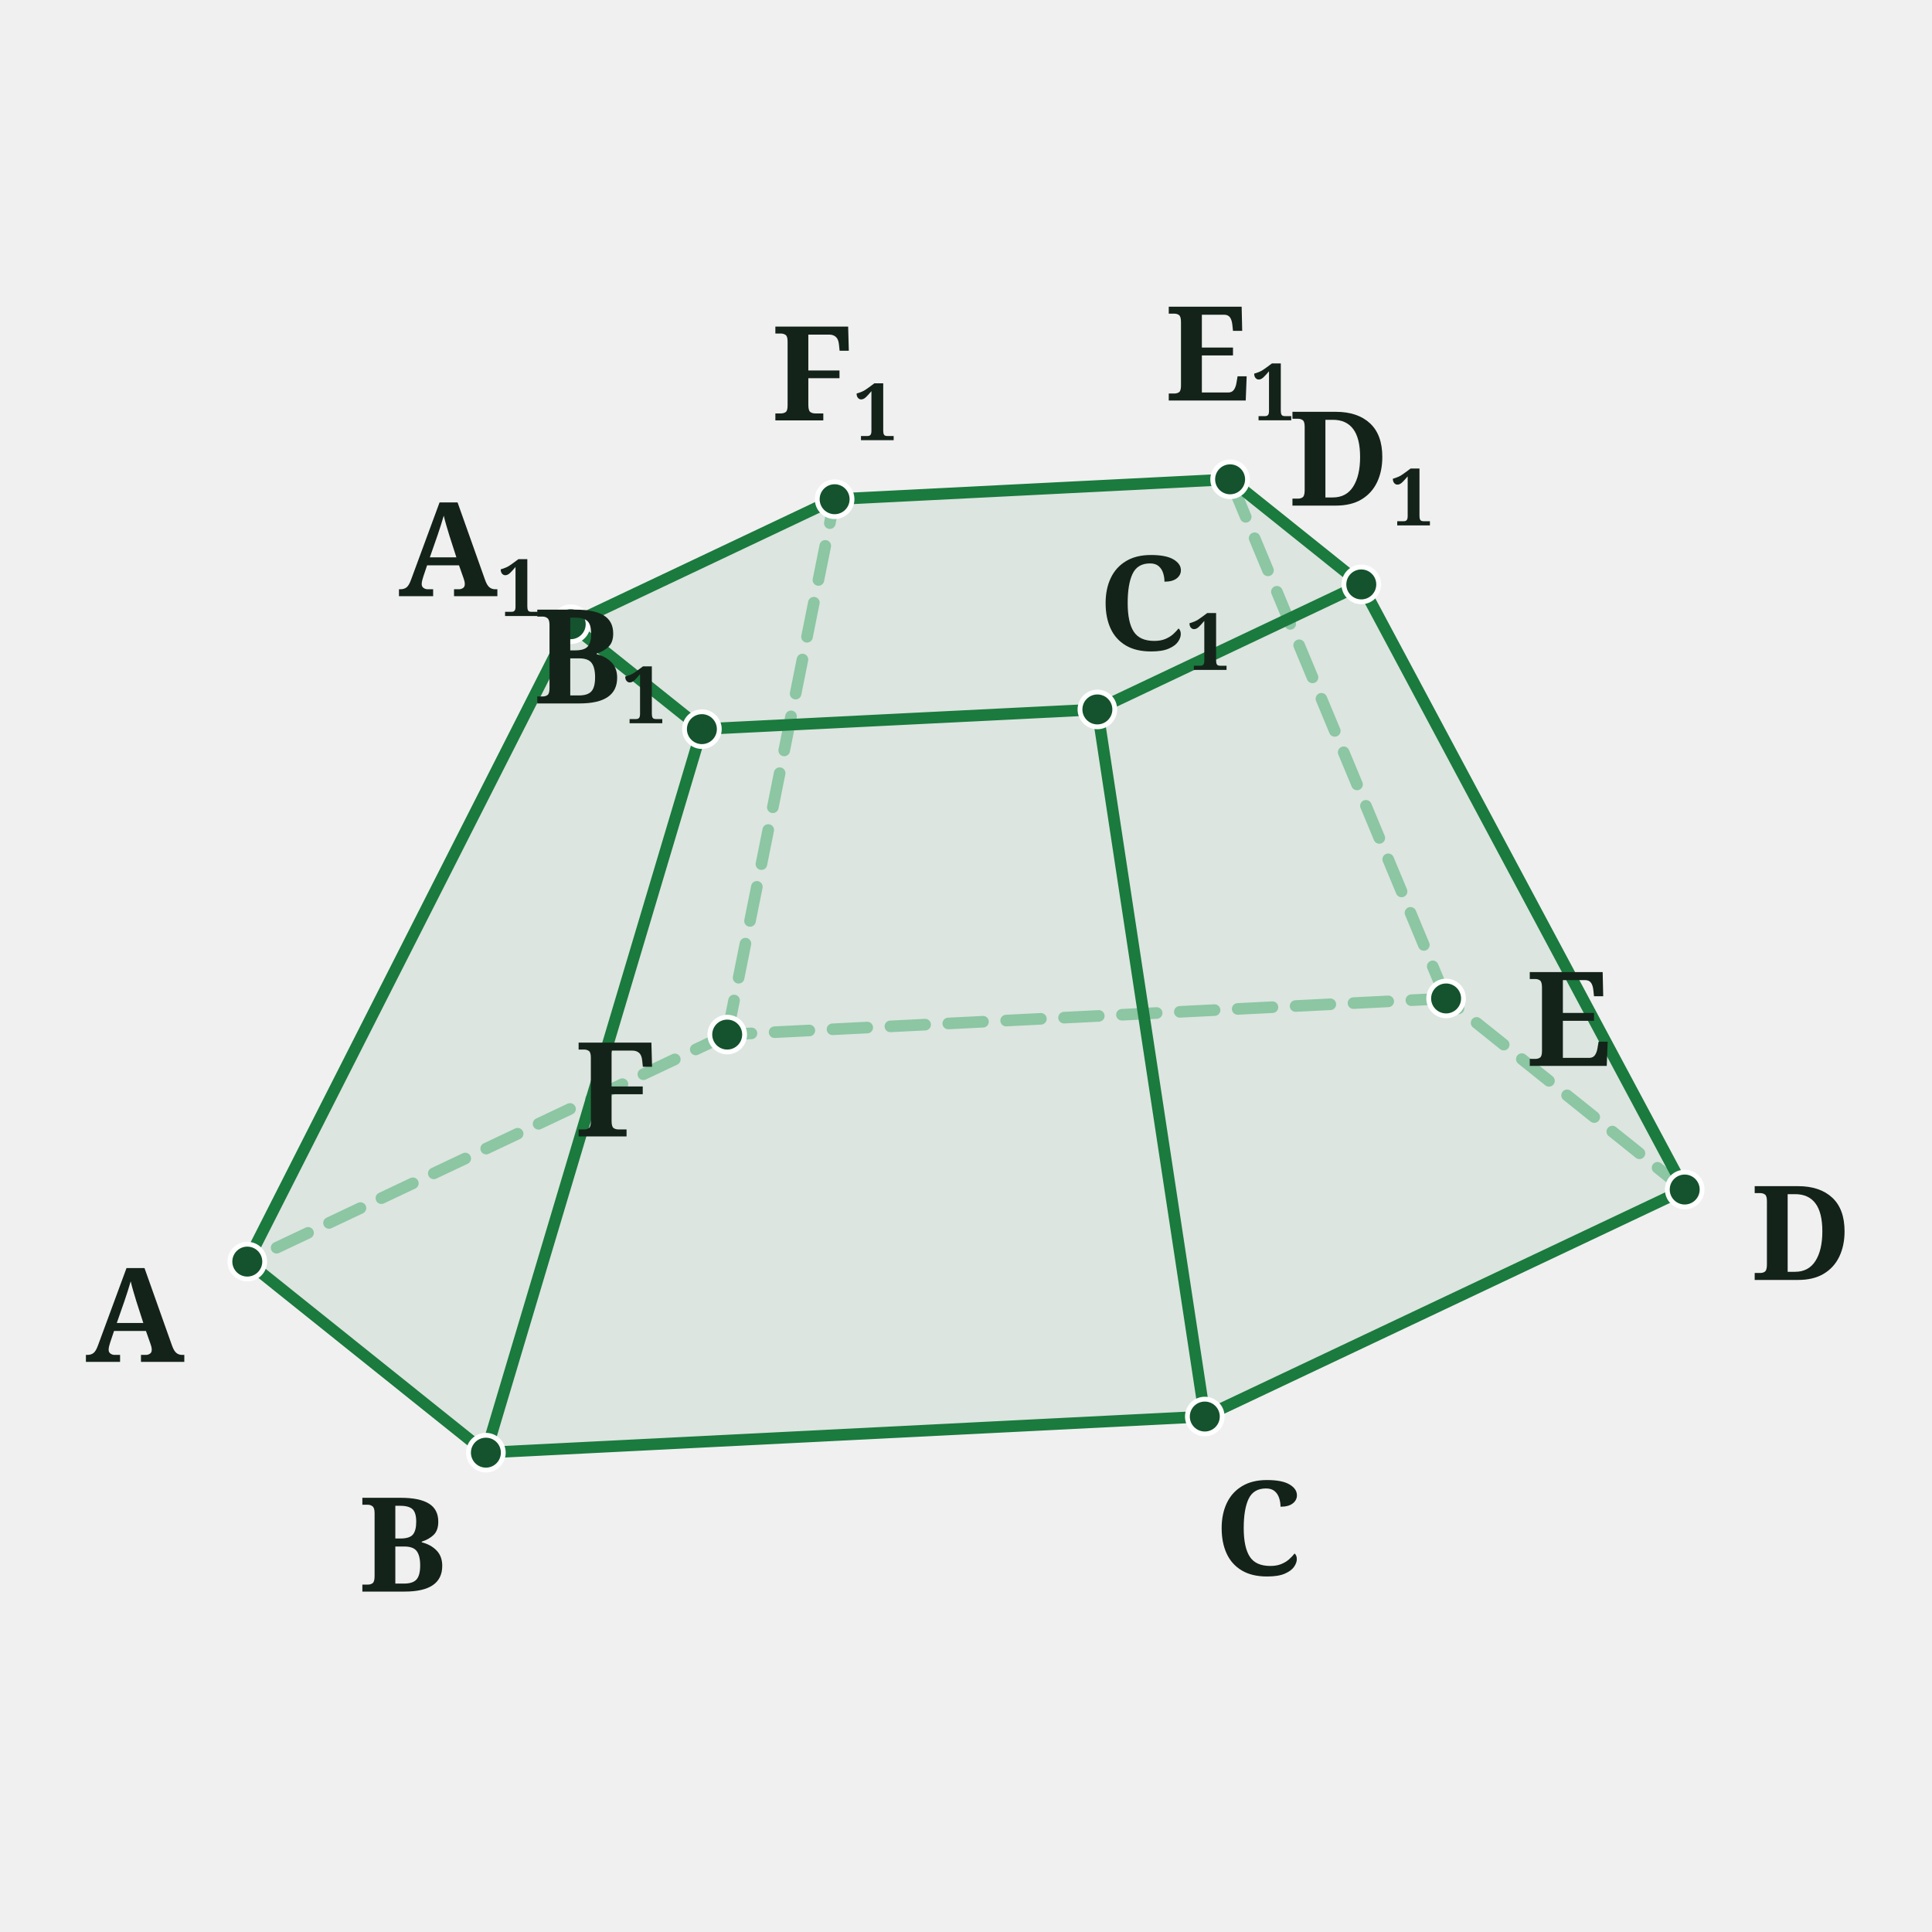
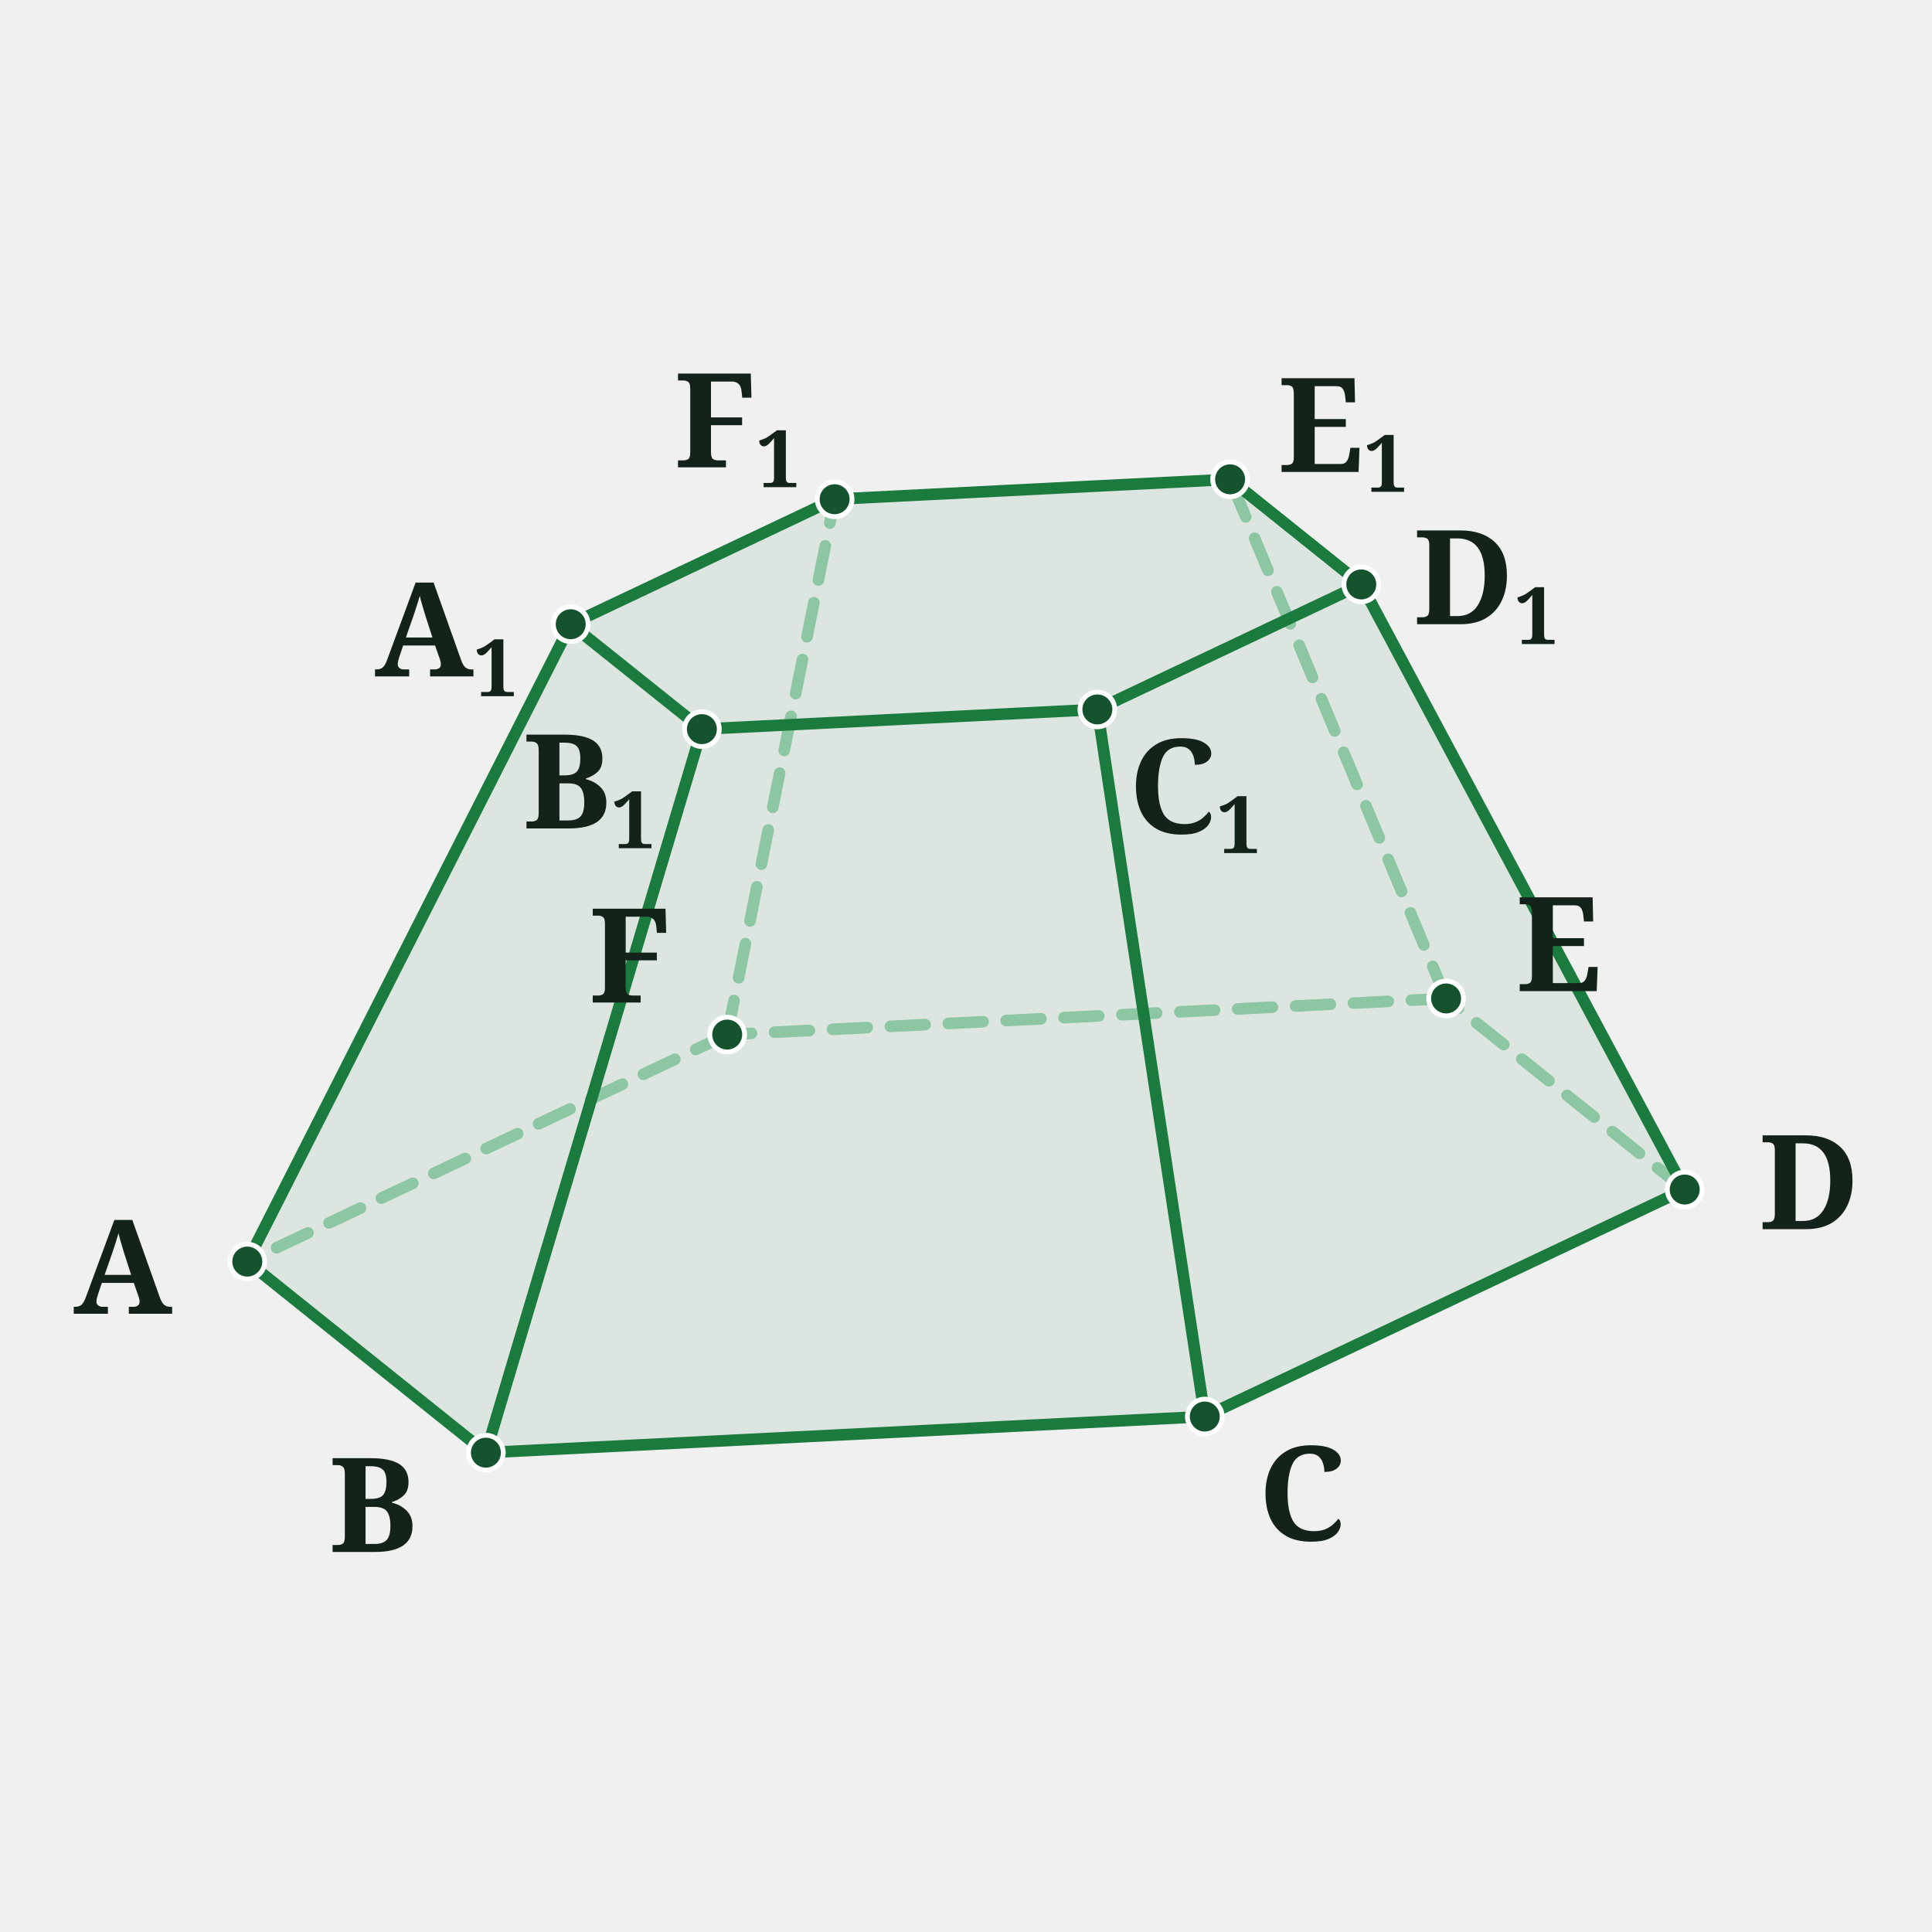
<svg xmlns="http://www.w3.org/2000/svg" viewBox="0 0 1000 1000" width="1000" height="1000">
  <polygon points="128.0,653.0 295.4,323.1 432.0,258.4 636.7,248.1 704.6,302.5 872.0,615.7 623.6,733.2 251.5,751.9" fill="#1B7A3E" fill-opacity="0.09" stroke="none" />
  <line x1="872.0" y1="615.7" x2="748.5" y2="516.8" stroke="#8CC6A3" stroke-width="6" stroke-dasharray="18,12" stroke-linecap="round" />
  <line x1="748.5" y1="516.8" x2="376.4" y2="535.5" stroke="#8CC6A3" stroke-width="6" stroke-dasharray="18,12" stroke-linecap="round" />
  <line x1="748.5" y1="516.8" x2="636.7" y2="248.1" stroke="#8CC6A3" stroke-width="6" stroke-dasharray="18,12" stroke-linecap="round" />
  <line x1="376.4" y1="535.5" x2="128.0" y2="653.0" stroke="#8CC6A3" stroke-width="6" stroke-dasharray="18,12" stroke-linecap="round" />
  <line x1="376.4" y1="535.5" x2="432.0" y2="258.4" stroke="#8CC6A3" stroke-width="6" stroke-dasharray="18,12" stroke-linecap="round" />
  <line x1="128.0" y1="653.0" x2="251.5" y2="751.9" stroke="#1B7A3E" stroke-width="6" stroke-linecap="round" />
  <line x1="295.4" y1="323.1" x2="363.3" y2="377.4" stroke="#1B7A3E" stroke-width="6" stroke-linecap="round" />
  <line x1="128.0" y1="653.0" x2="295.4" y2="323.1" stroke="#1B7A3E" stroke-width="6" stroke-linecap="round" />
  <line x1="251.5" y1="751.9" x2="623.6" y2="733.2" stroke="#1B7A3E" stroke-width="6" stroke-linecap="round" />
  <line x1="363.3" y1="377.4" x2="568.0" y2="367.2" stroke="#1B7A3E" stroke-width="6" stroke-linecap="round" />
  <line x1="251.5" y1="751.9" x2="363.3" y2="377.4" stroke="#1B7A3E" stroke-width="6" stroke-linecap="round" />
  <line x1="623.6" y1="733.2" x2="872.0" y2="615.7" stroke="#1B7A3E" stroke-width="6" stroke-linecap="round" />
  <line x1="568.0" y1="367.2" x2="704.6" y2="302.5" stroke="#1B7A3E" stroke-width="6" stroke-linecap="round" />
  <line x1="623.6" y1="733.2" x2="568.0" y2="367.2" stroke="#1B7A3E" stroke-width="6" stroke-linecap="round" />
  <line x1="704.6" y1="302.5" x2="636.7" y2="248.1" stroke="#1B7A3E" stroke-width="6" stroke-linecap="round" />
  <line x1="872.0" y1="615.7" x2="704.6" y2="302.5" stroke="#1B7A3E" stroke-width="6" stroke-linecap="round" />
  <line x1="636.7" y1="248.1" x2="432.0" y2="258.4" stroke="#1B7A3E" stroke-width="6" stroke-linecap="round" />
  <line x1="432.0" y1="258.4" x2="295.4" y2="323.1" stroke="#1B7A3E" stroke-width="6" stroke-linecap="round" />
  <circle cx="128.0" cy="653.0" r="9" fill="#14532D" stroke="#fff" stroke-width="2.5" />
  <circle cx="295.4" cy="323.1" r="9" fill="#14532D" stroke="#fff" stroke-width="2.5" />
  <circle cx="251.5" cy="751.9" r="9" fill="#14532D" stroke="#fff" stroke-width="2.5" />
  <circle cx="363.3" cy="377.4" r="9" fill="#14532D" stroke="#fff" stroke-width="2.5" />
  <circle cx="623.6" cy="733.2" r="9" fill="#14532D" stroke="#fff" stroke-width="2.5" />
  <circle cx="568.0" cy="367.2" r="9" fill="#14532D" stroke="#fff" stroke-width="2.5" />
  <circle cx="872.0" cy="615.7" r="9" fill="#14532D" stroke="#fff" stroke-width="2.5" />
  <circle cx="704.6" cy="302.5" r="9" fill="#14532D" stroke="#fff" stroke-width="2.5" />
  <circle cx="748.5" cy="516.8" r="9" fill="#14532D" stroke="#fff" stroke-width="2.5" />
  <circle cx="636.7" cy="248.1" r="9" fill="#14532D" stroke="#fff" stroke-width="2.5" />
  <circle cx="376.4" cy="535.5" r="9" fill="#14532D" stroke="#fff" stroke-width="2.5" />
  <circle cx="432.0" cy="258.4" r="9" fill="#14532D" stroke="#fff" stroke-width="2.5" />
-   <text x="69.8" y="704.9" font-family="Lora, Georgia, serif" font-weight="700" font-size="68" fill="#14231A" text-anchor="middle">A</text>
-   <text x="208.5" y="823.8" font-family="Lora, Georgia, serif" font-weight="700" font-size="68" fill="#14231A" text-anchor="middle">B</text>
-   <text x="651.3" y="815.3" font-family="Lora, Georgia, serif" font-weight="700" font-size="68" fill="#14231A" text-anchor="middle">C</text>
-   <text x="932.4" y="662.5" font-family="Lora, Georgia, serif" font-weight="700" font-size="68" fill="#14231A" text-anchor="middle">D</text>
-   <text x="812.1" y="551.7" font-family="Lora, Georgia, serif" font-weight="700" font-size="68" fill="#14231A" text-anchor="middle">E</text>
-   <text x="318.7" y="588.2" font-family="Lora, Georgia, serif" font-weight="700" font-size="68" fill="#14231A" text-anchor="middle">F</text>
-   <text x="243.3" y="308.6" font-family="Lora, Georgia, serif" font-weight="700" font-size="68" fill="#14231A" text-anchor="middle">A<tspan font-size="41" baseline-shift="-25%">1</tspan>
+   <text x="63.5" y="680.0" font-family="Lora, Georgia, serif" font-weight="700" font-size="68" fill="#14231A" text-anchor="middle">A</text>
+   <text x="193.1" y="803.3" font-family="Lora, Georgia, serif" font-weight="700" font-size="68" fill="#14231A" text-anchor="middle">B</text>
+   <text x="674.0" y="797.3" font-family="Lora, Georgia, serif" font-weight="700" font-size="68" fill="#14231A" text-anchor="middle">C</text>
+   <text x="936.5" y="636.2" font-family="Lora, Georgia, serif" font-weight="700" font-size="68" fill="#14231A" text-anchor="middle">D</text>
+   <text x="806.9" y="513.0" font-family="Lora, Georgia, serif" font-weight="700" font-size="68" fill="#14231A" text-anchor="middle">E</text>
+   <text x="326.0" y="518.9" font-family="Lora, Georgia, serif" font-weight="700" font-size="68" fill="#14231A" text-anchor="middle">F</text>
+   <text x="230.9" y="350.1" font-family="Lora, Georgia, serif" font-weight="700" font-size="68" fill="#14231A" text-anchor="middle">A<tspan font-size="41" baseline-shift="-25%">1</tspan>
  </text>
-   <text x="310.5" y="364.1" font-family="Lora, Georgia, serif" font-weight="700" font-size="68" fill="#14231A" text-anchor="middle">B<tspan font-size="41" baseline-shift="-25%">1</tspan>
+   <text x="304.9" y="428.8" font-family="Lora, Georgia, serif" font-weight="700" font-size="68" fill="#14231A" text-anchor="middle">B<tspan font-size="41" baseline-shift="-25%">1</tspan>
  </text>
-   <text x="602.7" y="336.5" font-family="Lora, Georgia, serif" font-weight="700" font-size="68" fill="#14231A" text-anchor="middle">C<tspan font-size="41" baseline-shift="-25%">1</tspan>
+   <text x="618.4" y="431.3" font-family="Lora, Georgia, serif" font-weight="700" font-size="68" fill="#14231A" text-anchor="middle">C<tspan font-size="41" baseline-shift="-25%">1</tspan>
  </text>
-   <text x="704.6" y="261.7" font-family="Lora, Georgia, serif" font-weight="700" font-size="68" fill="#14231A" text-anchor="middle">D<tspan font-size="41" baseline-shift="-25%">1</tspan>
+   <text x="769.1" y="323.1" font-family="Lora, Georgia, serif" font-weight="700" font-size="68" fill="#14231A" text-anchor="middle">D<tspan font-size="41" baseline-shift="-25%">1</tspan>
  </text>
-   <text x="636.7" y="207.3" font-family="Lora, Georgia, serif" font-weight="700" font-size="68" fill="#14231A" text-anchor="middle">E<tspan font-size="41" baseline-shift="-25%">1</tspan>
+   <text x="695.1" y="244.3" font-family="Lora, Georgia, serif" font-weight="700" font-size="68" fill="#14231A" text-anchor="middle">E<tspan font-size="41" baseline-shift="-25%">1</tspan>
  </text>
-   <text x="432.0" y="217.6" font-family="Lora, Georgia, serif" font-weight="700" font-size="68" fill="#14231A" text-anchor="middle">F<tspan font-size="41" baseline-shift="-25%">1</tspan>
+   <text x="381.6" y="241.9" font-family="Lora, Georgia, serif" font-weight="700" font-size="68" fill="#14231A" text-anchor="middle">F<tspan font-size="41" baseline-shift="-25%">1</tspan>
  </text>
</svg>
